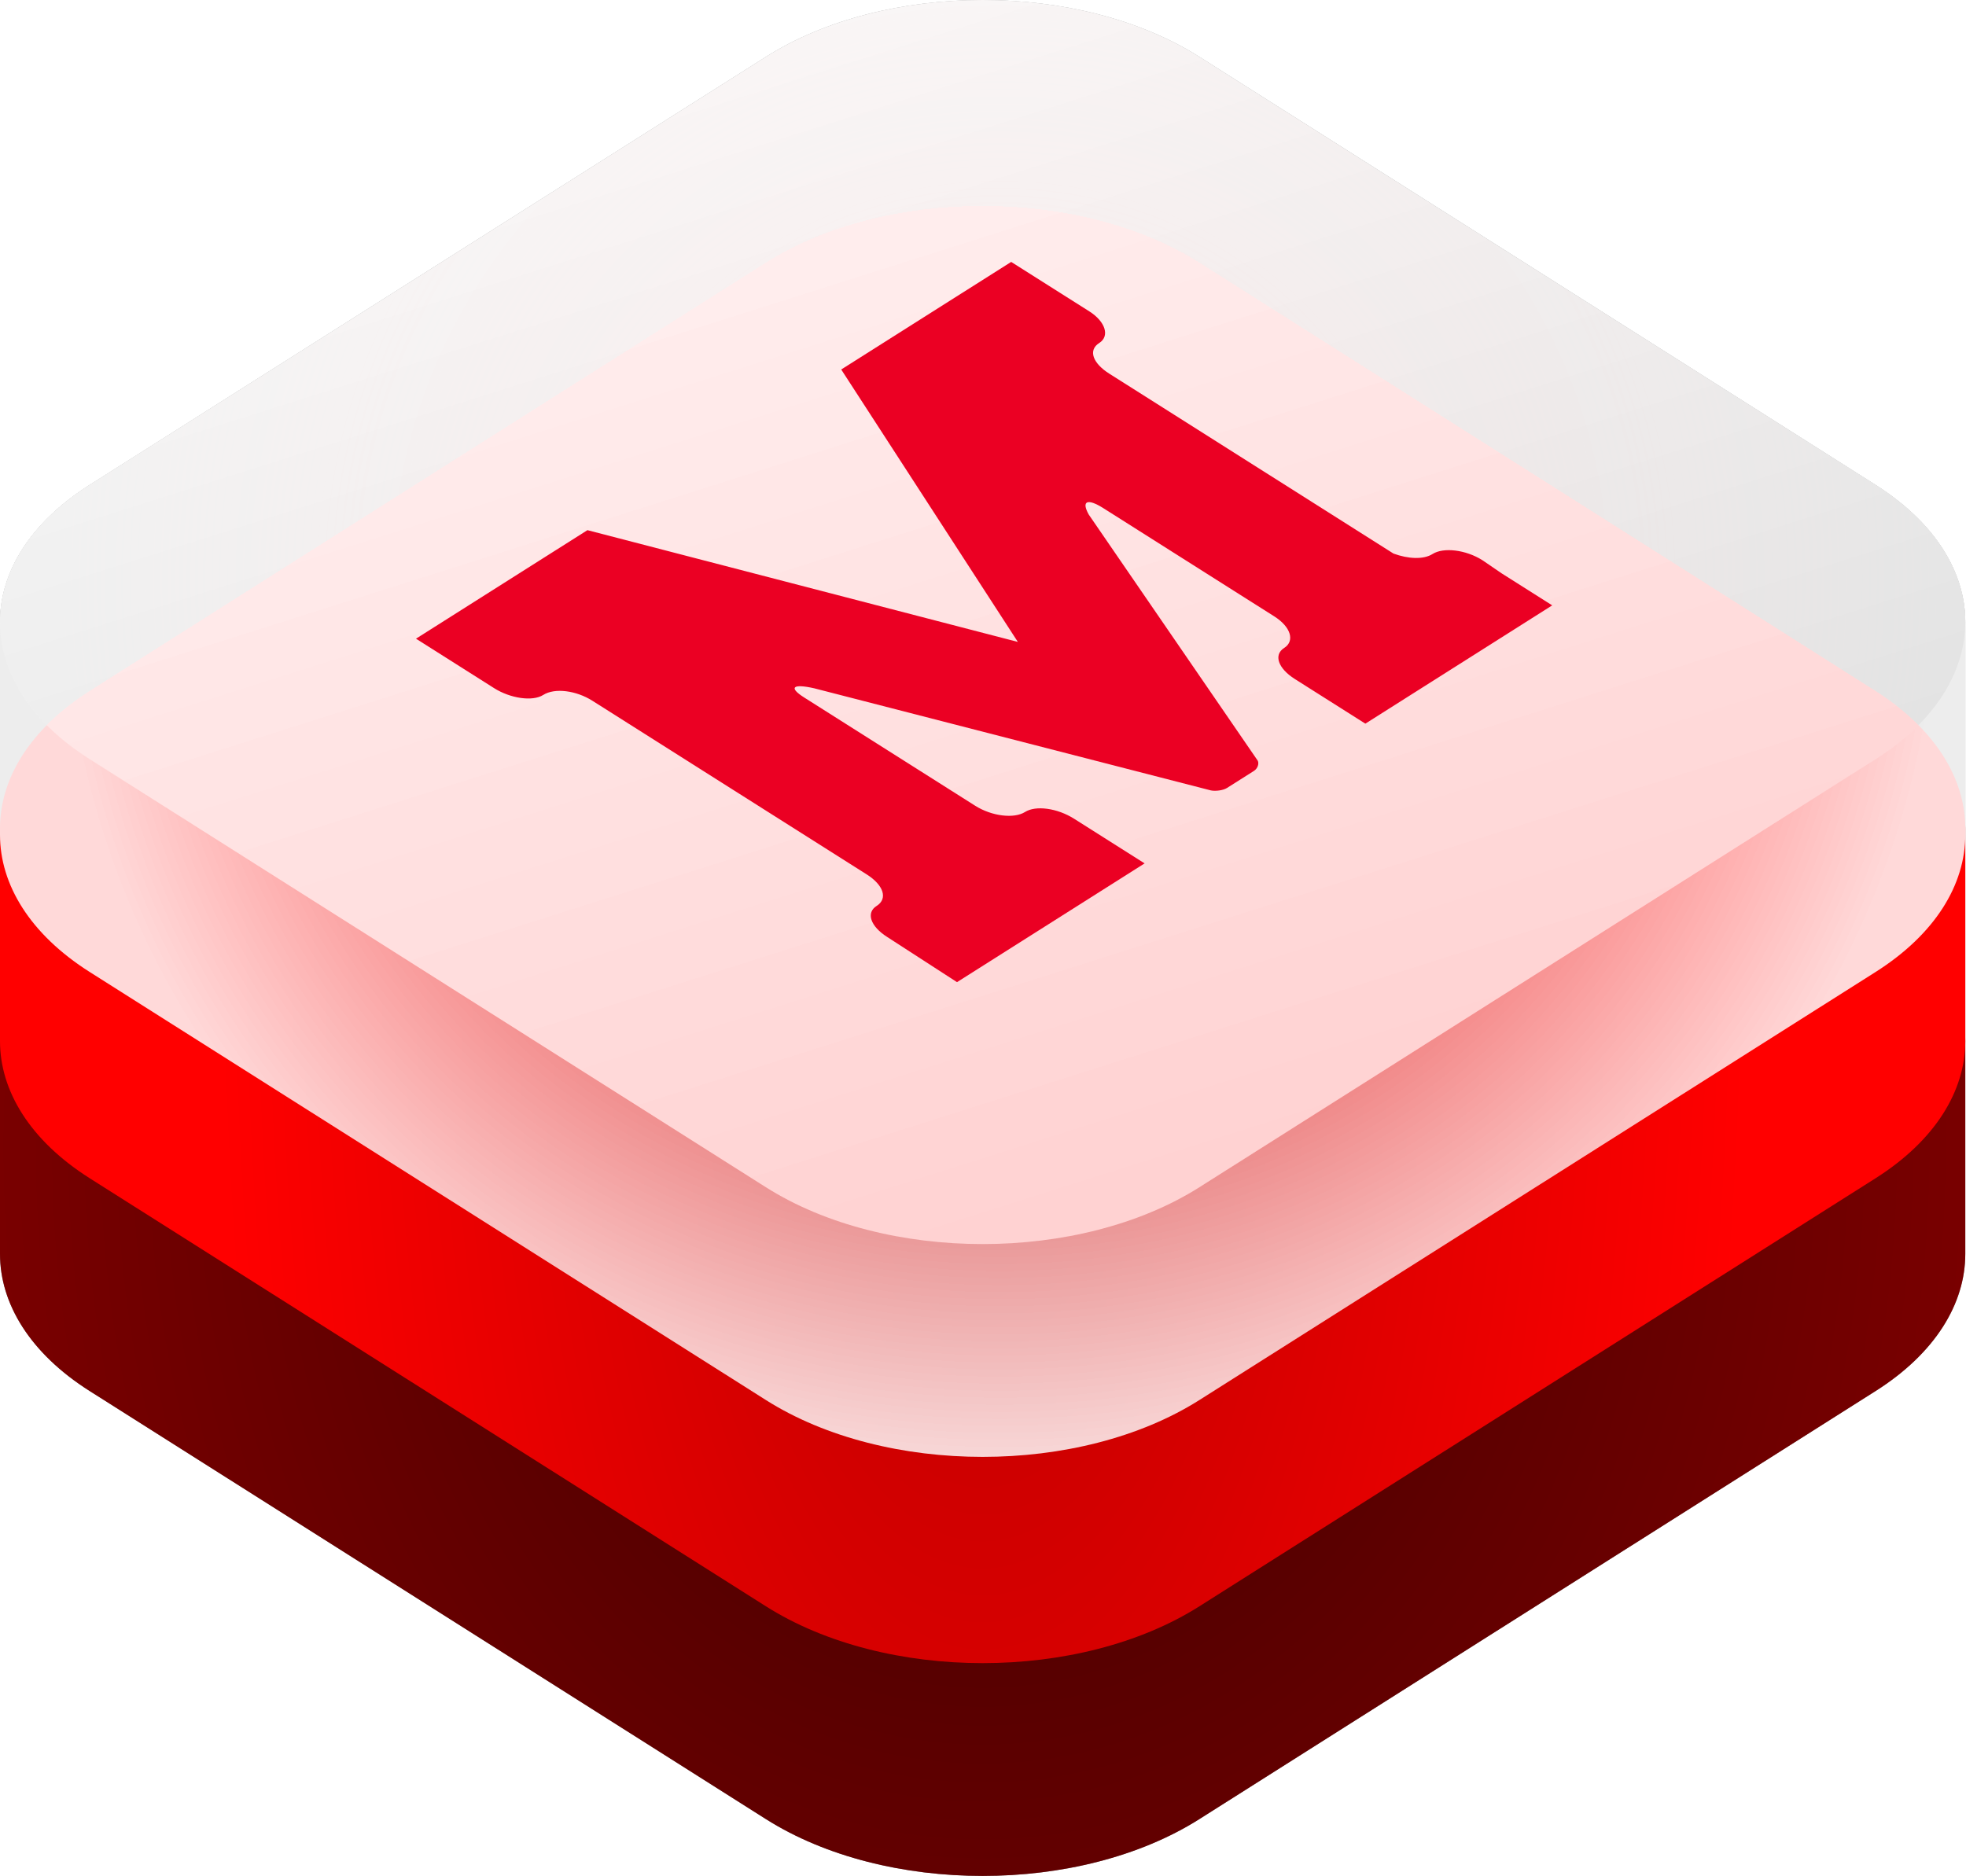
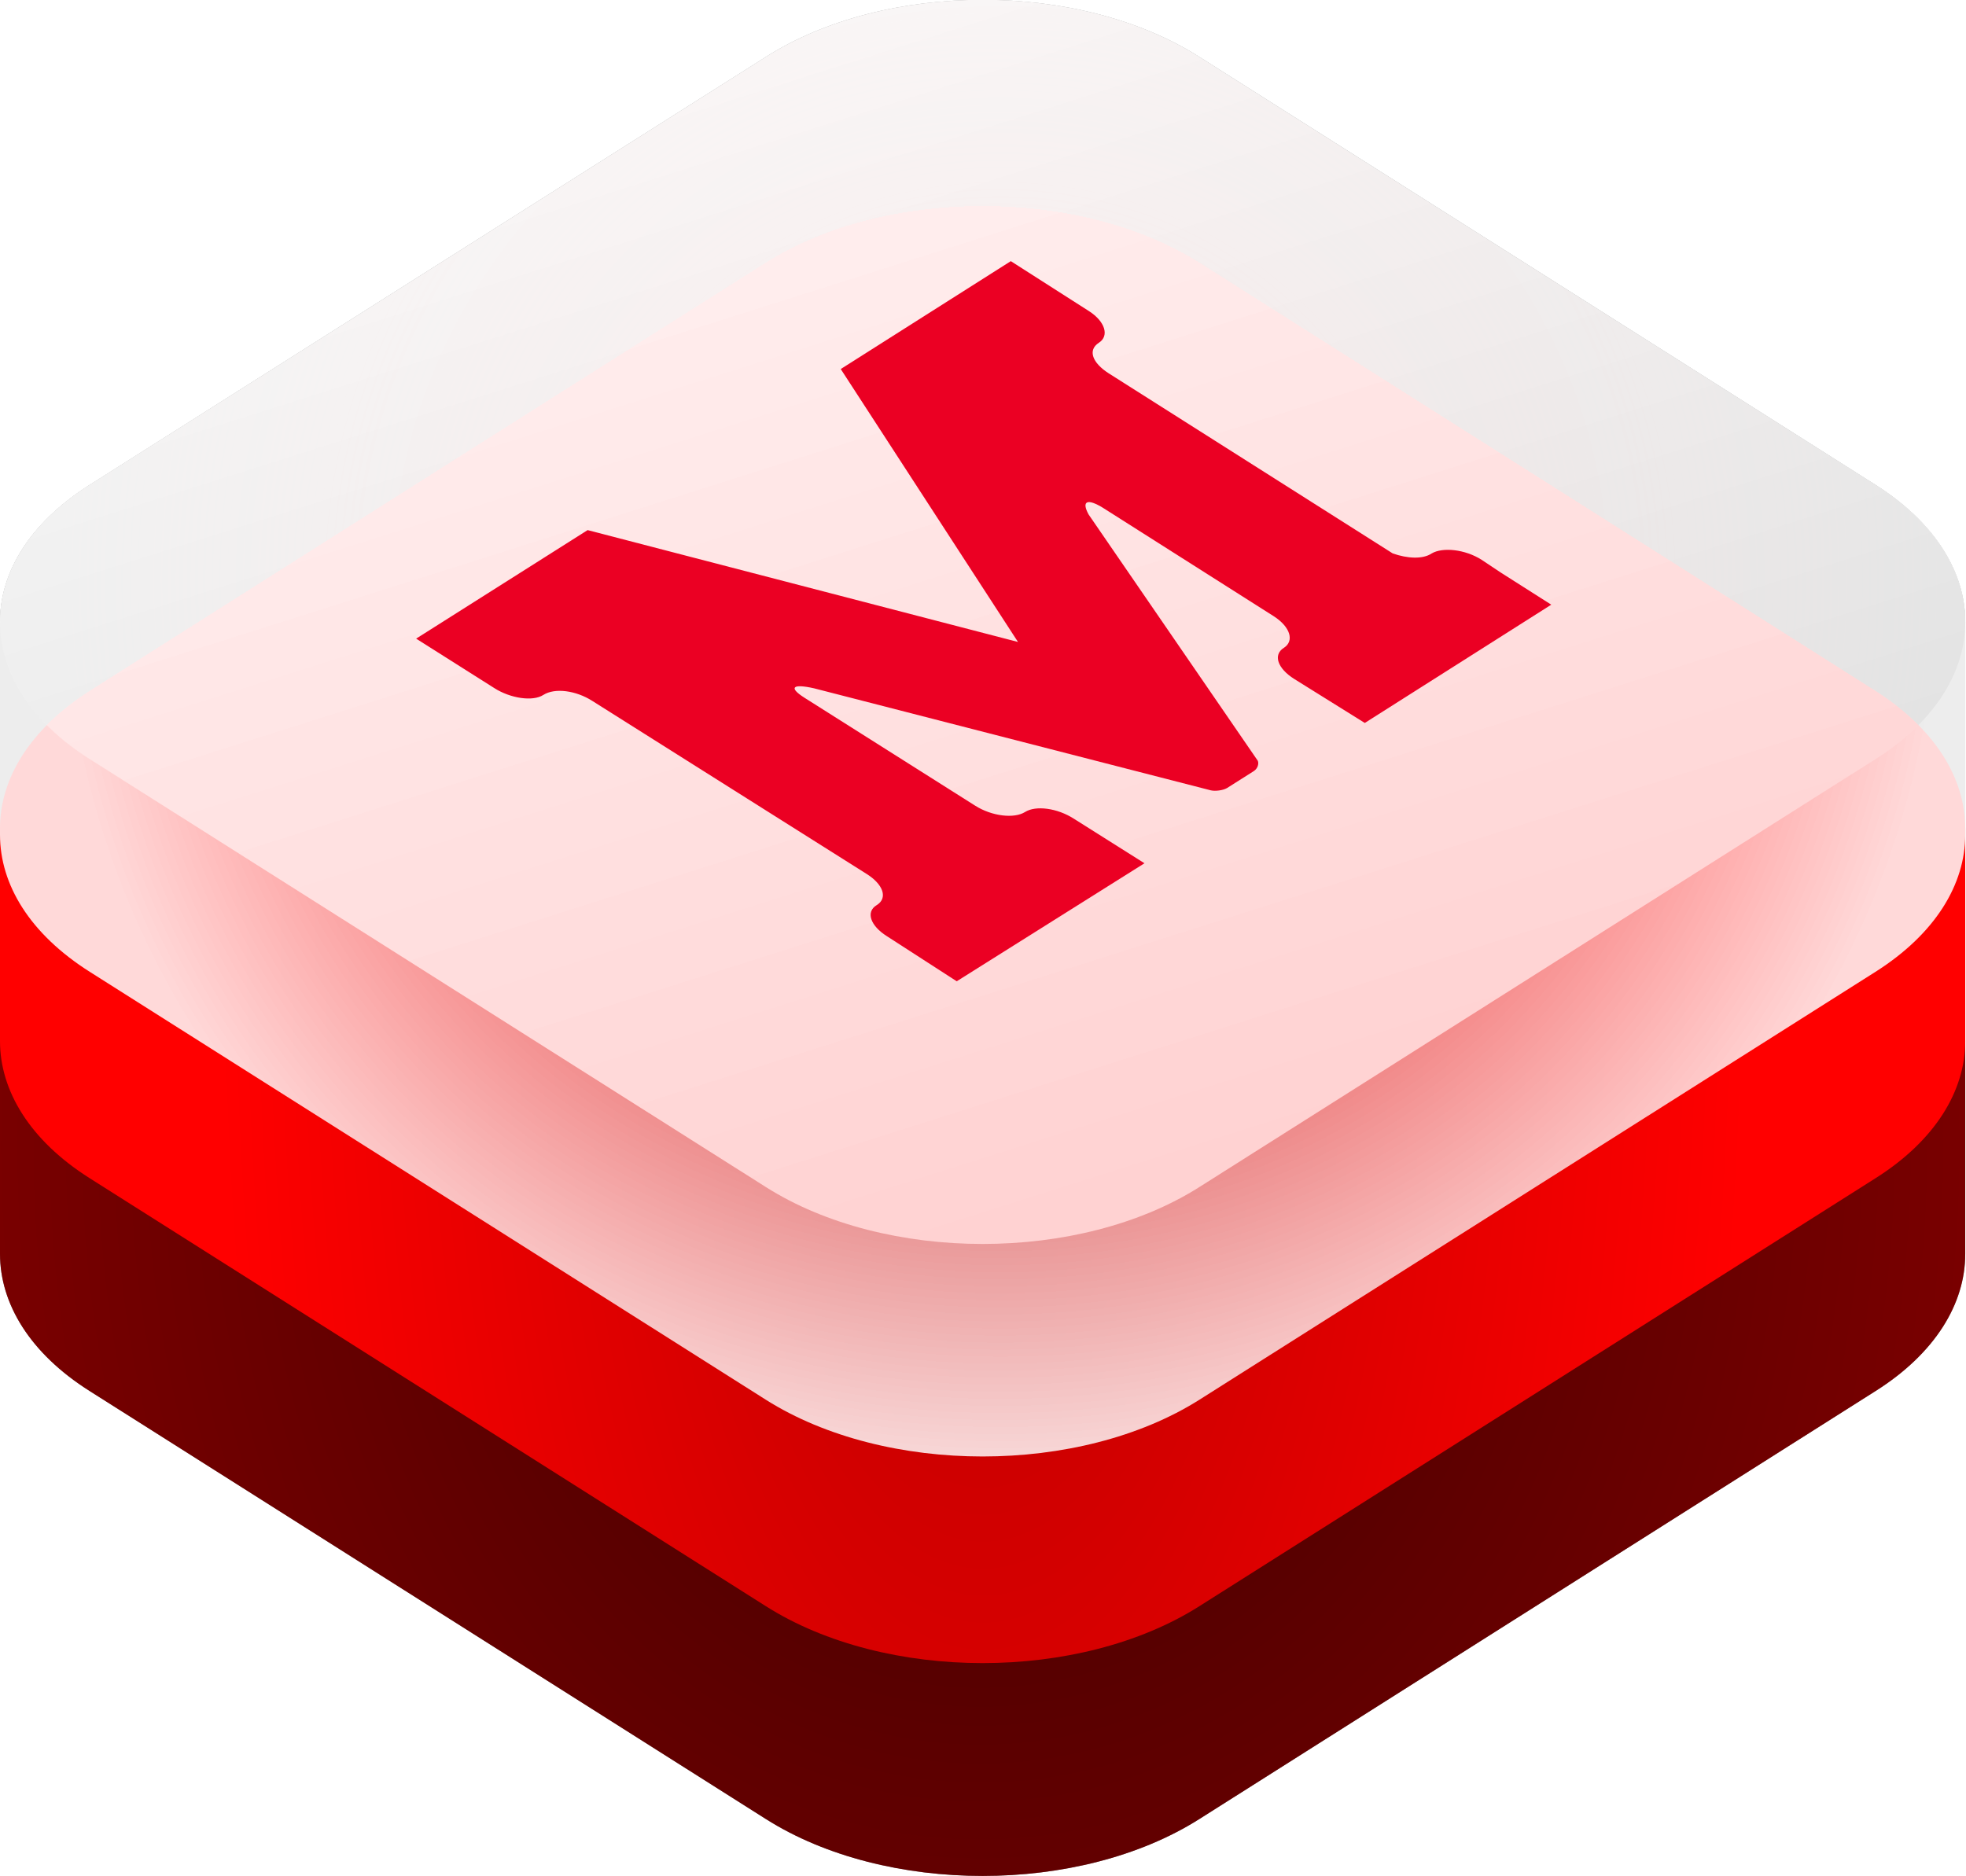
- <svg xmlns="http://www.w3.org/2000/svg" width="1534px" height="1464px" viewBox="0 0 1534 1464" version="1.1">
+ <svg xmlns="http://www.w3.org/2000/svg" width="1534" height="1464" viewBox="0 0 1534 1464">
  <defs>
-     <radialGradient cx="50%" cy="50%" fx="50%" fy="50%" r="103.008%" gradientTransform="translate(0.5,0.5),scale(0.741443,1),rotate(90),scale(1,0.866383),translate(-0.5,-0.5)" id="radialGradient-1">
+     <radialGradient fx="50%" fy="50%" r="103%" gradientTransform="matrix(0 1 -.64237 0 .82 0)" id="a">
      <stop stop-color="#3C0000" offset="0%" />
      <stop stop-color="#8C0000" offset="100%" />
    </radialGradient>
-     <radialGradient cx="50%" cy="50%" fx="50%" fy="50%" r="124.565%" gradientTransform="translate(0.5,0.5),scale(0.741443,1),rotate(90),scale(1,0.422634),translate(-0.5,-0.5)" id="radialGradient-2">
-       <stop stop-color="#BB0000" offset="0%" />
-       <stop stop-color="#FF0000" offset="100%" />
+     <radialGradient fx="50%" fy="50%" r="124.6%" gradientTransform="matrix(0 1 -.31336 0 .657 0)" id="b">
+       <stop stop-color="#B00" offset="0%" />
+       <stop stop-color="#F00" offset="100%" />
    </radialGradient>
-     <radialGradient cx="50.881%" cy="39.801%" fx="50.881%" fy="39.801%" r="60.199%" gradientTransform="translate(0.508811,0.398012),scale(0.741443,1),rotate(90),scale(1,1.064376),translate(-0.508811,-0.398012)" id="radialGradient-3">
+     <radialGradient cx="50.9%" cy="39.8%" fx="50.9%" fy="39.8%" r="60.2%" gradientTransform="matrix(0 1 -.78917 0 .823 -.11)" id="c">
      <stop stop-color="#796E6E" offset="0%" />
      <stop stop-color="#ECECEC" offset="100%" />
    </radialGradient>
-     <linearGradient x1="50%" y1="0%" x2="100%" y2="100%" id="linearGradient-4">
+     <linearGradient x1="50%" y1="0%" y2="100%" id="d">
      <stop stop-color="#F6F6F6" offset="0%" />
      <stop stop-color="#D9D9D9" offset="100%" />
    </linearGradient>
  </defs>
-   <g id="AcademyKit" stroke="none" stroke-width="1" fill="none" fill-rule="evenodd">
-     <g id="Variant-1" transform="translate(-260, -292)">
-       <g id="Foreground" transform="translate(260, 292)">
-         <g id="AcademyKit">
-           <path d="M0.001,651.973 C0.007,687.168 0.003,785.012 8.65557367e-06,812.419 C-4.65875987e-10,812.44 -2.16412504e-06,812.46 2.16458893e-06,812.481 C1.98846593e-06,812.497 5.83804117e-06,812.513 1.37135477e-05,812.529 C0.007,841.545 0.003,949.606 2.79092043e-06,978.544 C-0.004,1017.297 23.343,1056.05 70.042,1085.618 L597.625,1419.653 C691.015,1478.782 842.429,1478.782 935.819,1419.653 L1463.402,1085.618 C1510.098,1056.052 1533.446,1017.302 1533.444,978.552 C1533.443,949.596 1533.45,841.426 1533.444,812.464 C1533.444,812.461 1533.444,812.457 1533.444,812.453 C1533.443,783.461 1533.45,675.345 1533.444,646.391 C1533.444,646.35 1533.444,646.31 1533.444,646.27 C1533.444,611.321 1533.449,512.855 1533.444,485.427 C1533.437,446.684 1510.09,407.942 1463.402,378.382 L935.819,44.347 C842.429,-14.782 691.015,-14.782 597.625,44.347 L70.042,378.382 C23.338,407.953 -0.009,446.69 2.79091897e-06,485.447 C0.007,512.809 0.004,610.941 0.001,646.062 C0,646.178 -2.51573599e-05,646.294 2.79091897e-06,646.41 C0,646.927 0,647.469 0,648.036 C0,649.293 0,650.453 2.79092043e-06,651.507 C-1.49631832e-05,651.662 0,651.818 0.001,651.973 Z" id="Frame" fill="#878787" />
-           <path d="M1463.402,705.419 L935.819,371.383 C842.429,312.254 691.015,312.254 597.625,371.383 L70.042,705.419 C23.338,734.989 -0.009,773.727 2.79091897e-06,812.483 C0.007,841.432 0.003,949.591 2.79092043e-06,978.544 C-0.004,1017.297 23.343,1056.05 70.042,1085.618 L597.625,1419.653 C691.015,1478.782 842.429,1478.782 935.819,1419.653 L1463.402,1085.618 C1510.098,1056.052 1533.446,1017.302 1533.444,978.552 C1533.443,949.596 1533.45,841.426 1533.444,812.464 C1533.437,773.721 1510.09,734.979 1463.402,705.419 Z" id="3rd-Layer" fill="url(#radialGradient-1)" />
-           <path d="M1463.402,539.346 L935.819,205.31 C842.429,146.181 691.015,146.181 597.625,205.31 L70.042,539.346 C23.338,568.916 -0.009,607.653 2.79091897e-06,646.41 C0.007,675.359 0.003,783.518 2.79092043e-06,812.471 C-0.004,851.223 23.343,889.977 70.042,919.544 L597.625,1253.58 C691.015,1312.709 842.429,1312.709 935.819,1253.58 L1463.402,919.544 C1510.098,889.979 1533.446,851.229 1533.444,812.478 C1533.443,783.523 1533.45,675.353 1533.444,646.391 C1533.437,607.648 1510.09,568.906 1463.402,539.346 Z" id="2nd-Layer" fill="url(#radialGradient-2)" />
-           <path d="M1463.402,378.382 L935.819,44.347 C842.429,-14.782 691.015,-14.782 597.625,44.347 L70.042,378.382 C23.338,407.953 -0.009,446.69 2.79091897e-06,485.447 C0.007,514.395 0.003,622.555 2.79092043e-06,651.507 C-0.004,690.26 23.343,729.014 70.042,758.581 L597.625,1092.617 C691.015,1151.746 842.429,1151.746 935.819,1092.617 L1463.402,758.581 C1510.098,729.016 1533.446,690.265 1533.444,651.515 C1533.443,622.56 1533.45,514.39 1533.444,485.427 C1533.437,446.684 1510.09,407.942 1463.402,378.382 Z" id="1st-Layer" fill="url(#radialGradient-3)" style="mix-blend-mode: hard-light;" />
-           <g id="Surface">
-             <path d="M70.042,378.382 L597.625,44.347 C691.015,-14.782 842.429,-14.782 935.819,44.347 L1463.402,378.382 C1556.792,437.511 1556.792,533.379 1463.402,592.508 L935.819,926.543 C842.429,985.672 691.015,985.672 597.625,926.543 L70.042,592.508 C-23.347,533.379 -23.347,437.511 70.042,378.382 Z" id="Shape" fill="url(#linearGradient-4)" style="mix-blend-mode: luminosity;" />
-             <path d="M944.758,616.834 C948.307,617.599 954.357,616.852 957.357,614.952 L978.365,601.651 C981.363,599.753 982.536,595.928 981.374,593.651 L849.493,401.536 C843.578,390.919 848.373,388.652 860.922,396.597 L994.268,481.024 C1007.427,489.356 1010.368,500.355 1002.013,505.645 C993.566,510.993 997.162,521.582 1010.316,529.91 L1065.336,564.745 L1211.135,472.434 L1171.684,447.455 L1156.714,437.219 C1143.56,428.891 1126.195,427.02 1117.81,432.329 C1110.615,436.884 1098.602,436.165 1087.275,432.002 L865.437,291.546 C852.847,283.576 848.703,273.362 857.718,267.654 C866.104,262.345 862.543,250.966 849.973,243.008 L788.991,204.398 L656.378,288.361 L794.195,500.966 L458.353,413.74 L324.579,498.438 L385.56,537.048 C398.13,545.006 415.459,547.667 423.896,542.326 C432.898,536.626 449.605,538.886 462.194,546.857 L676.243,682.38 C689.401,690.711 692.989,701.301 683.987,707.001 C675.551,712.342 679.148,722.93 692.302,731.259 L746.717,766.477 L893.102,673.795 L838.082,638.959 C824.927,630.631 808.17,628.375 799.772,633.692 C791.378,639.007 774.034,637.126 760.876,628.795 L627.53,544.368 C614.981,536.423 618.551,533.393 635.293,537.155 L944.758,616.834 L944.758,616.834 Z" id="Path" fill="#EB0023" />
-           </g>
-         </g>
-       </g>
-     </g>
+   <g fill="none" fill-rule="evenodd">
+     <path d="M0 652v326.4c0 39 23.3 77.7 70 107.2l527.6 334c93.4 59.2 244.8 59.2 338.2 0l527.6-334c46.7-29.5 70-68.3 70-107V485.4c0-38.7-23.3-77.5-70-107l-527.6-334C842.4-15 691-15 597.6 44.4L70 378.4c-46.7 29.6-70 68-70 107V652z" fill="#878787" />
+     <path d="M1463.4 705.4l-527.6-334c-93.4-59-244.8-59-338.2 0L70 705.4C23.3 735 0 773.7 0 812.4v166c0 39 23.3 77.7 70 107.2l527.6 334c93.4 59.2 244.8 59.2 338.2 0l527.6-334c46.7-29.5 70-68.3 70-107v-166c0-39-23.3-77.6-70-107.2z" fill="url(#a)" />
+     <path d="M1463.4 539.3l-527.6-334c-93.4-59-244.8-59-338.2 0L70 539.3C23.3 569 0 607.7 0 646.3v166.2c0 38.7 23.3 77.5 70 107l527.6 334c93.4 59.2 244.8 59.2 338.2 0l527.6-334c46.7-29.5 70-68.3 70-107v-166c0-39-23.3-77.6-70-107.2z" fill="url(#b)" />
+     <path d="M1463.4 378.4l-527.6-334C842.4-15 691-15 597.6 44.4L70 378.4c-46.7 29.6-70 68-70 107v166c0 39 23.3 77.4 70 107l527.6 334c93.4 59 244.8 59 338.2 0l527.6-334c46.7-29.6 70-68.3 70-107v-166c0-39-23.3-77.7-70-107z" fill="url(#c)" style="mix-blend-mode:hard-light" />
+     <path d="M70 378.4l527.6-334C691-15 842.4-15 935.8 44.4l527.6 334c93.4 59 93.4 155 0 214l-527.6 334c-93.4 59.2-244.8 59.2-338.2 0L70 592.4c-93.3-59-93.3-155 0-214z" fill="url(#d)" style="mix-blend-mode:luminosity" />
+     <path d="M944.8 616.8c3.5.8 9.6 0 12.6-1.8l21-13.3c3-2 4-5.8 3-8l-132-192.2c-5.8-10.6-1-12.8 11.5-5L994 481c13 8.4 16 19.4 7.7 24.6-8.5 5.4-5 16 8.2 24.3l55 34.3 145.5-92.3-39.3-25-15-10c-13-8.3-30.5-10-39-5-7 4.7-19 4-30.4 0L865 291.3c-12.5-8-16.6-18-7.6-23.8 8.4-5.4 4.8-16.7-7.7-24.7l-61-39L656 288l138.3 213-335.8-87.3-133.8 84.7 61 38.6c12.5 8 30 10.7 38.3 5.3 9-5.7 25.4-3.4 38 4.6l214 135c13.2 8.2 17 19 8 24.5-8.6 5.2-5 16 8 24.2l54.5 35.2L893 673.7 838 639c-13-8.4-29.8-10.6-38.2-5.3-8.4 5.3-25.8 3.4-39-5l-133.3-84.3c-12.5-8-9-11 7.8-7.2l309.5 79.6z" fill="#EB0023" />
  </g>
</svg>
